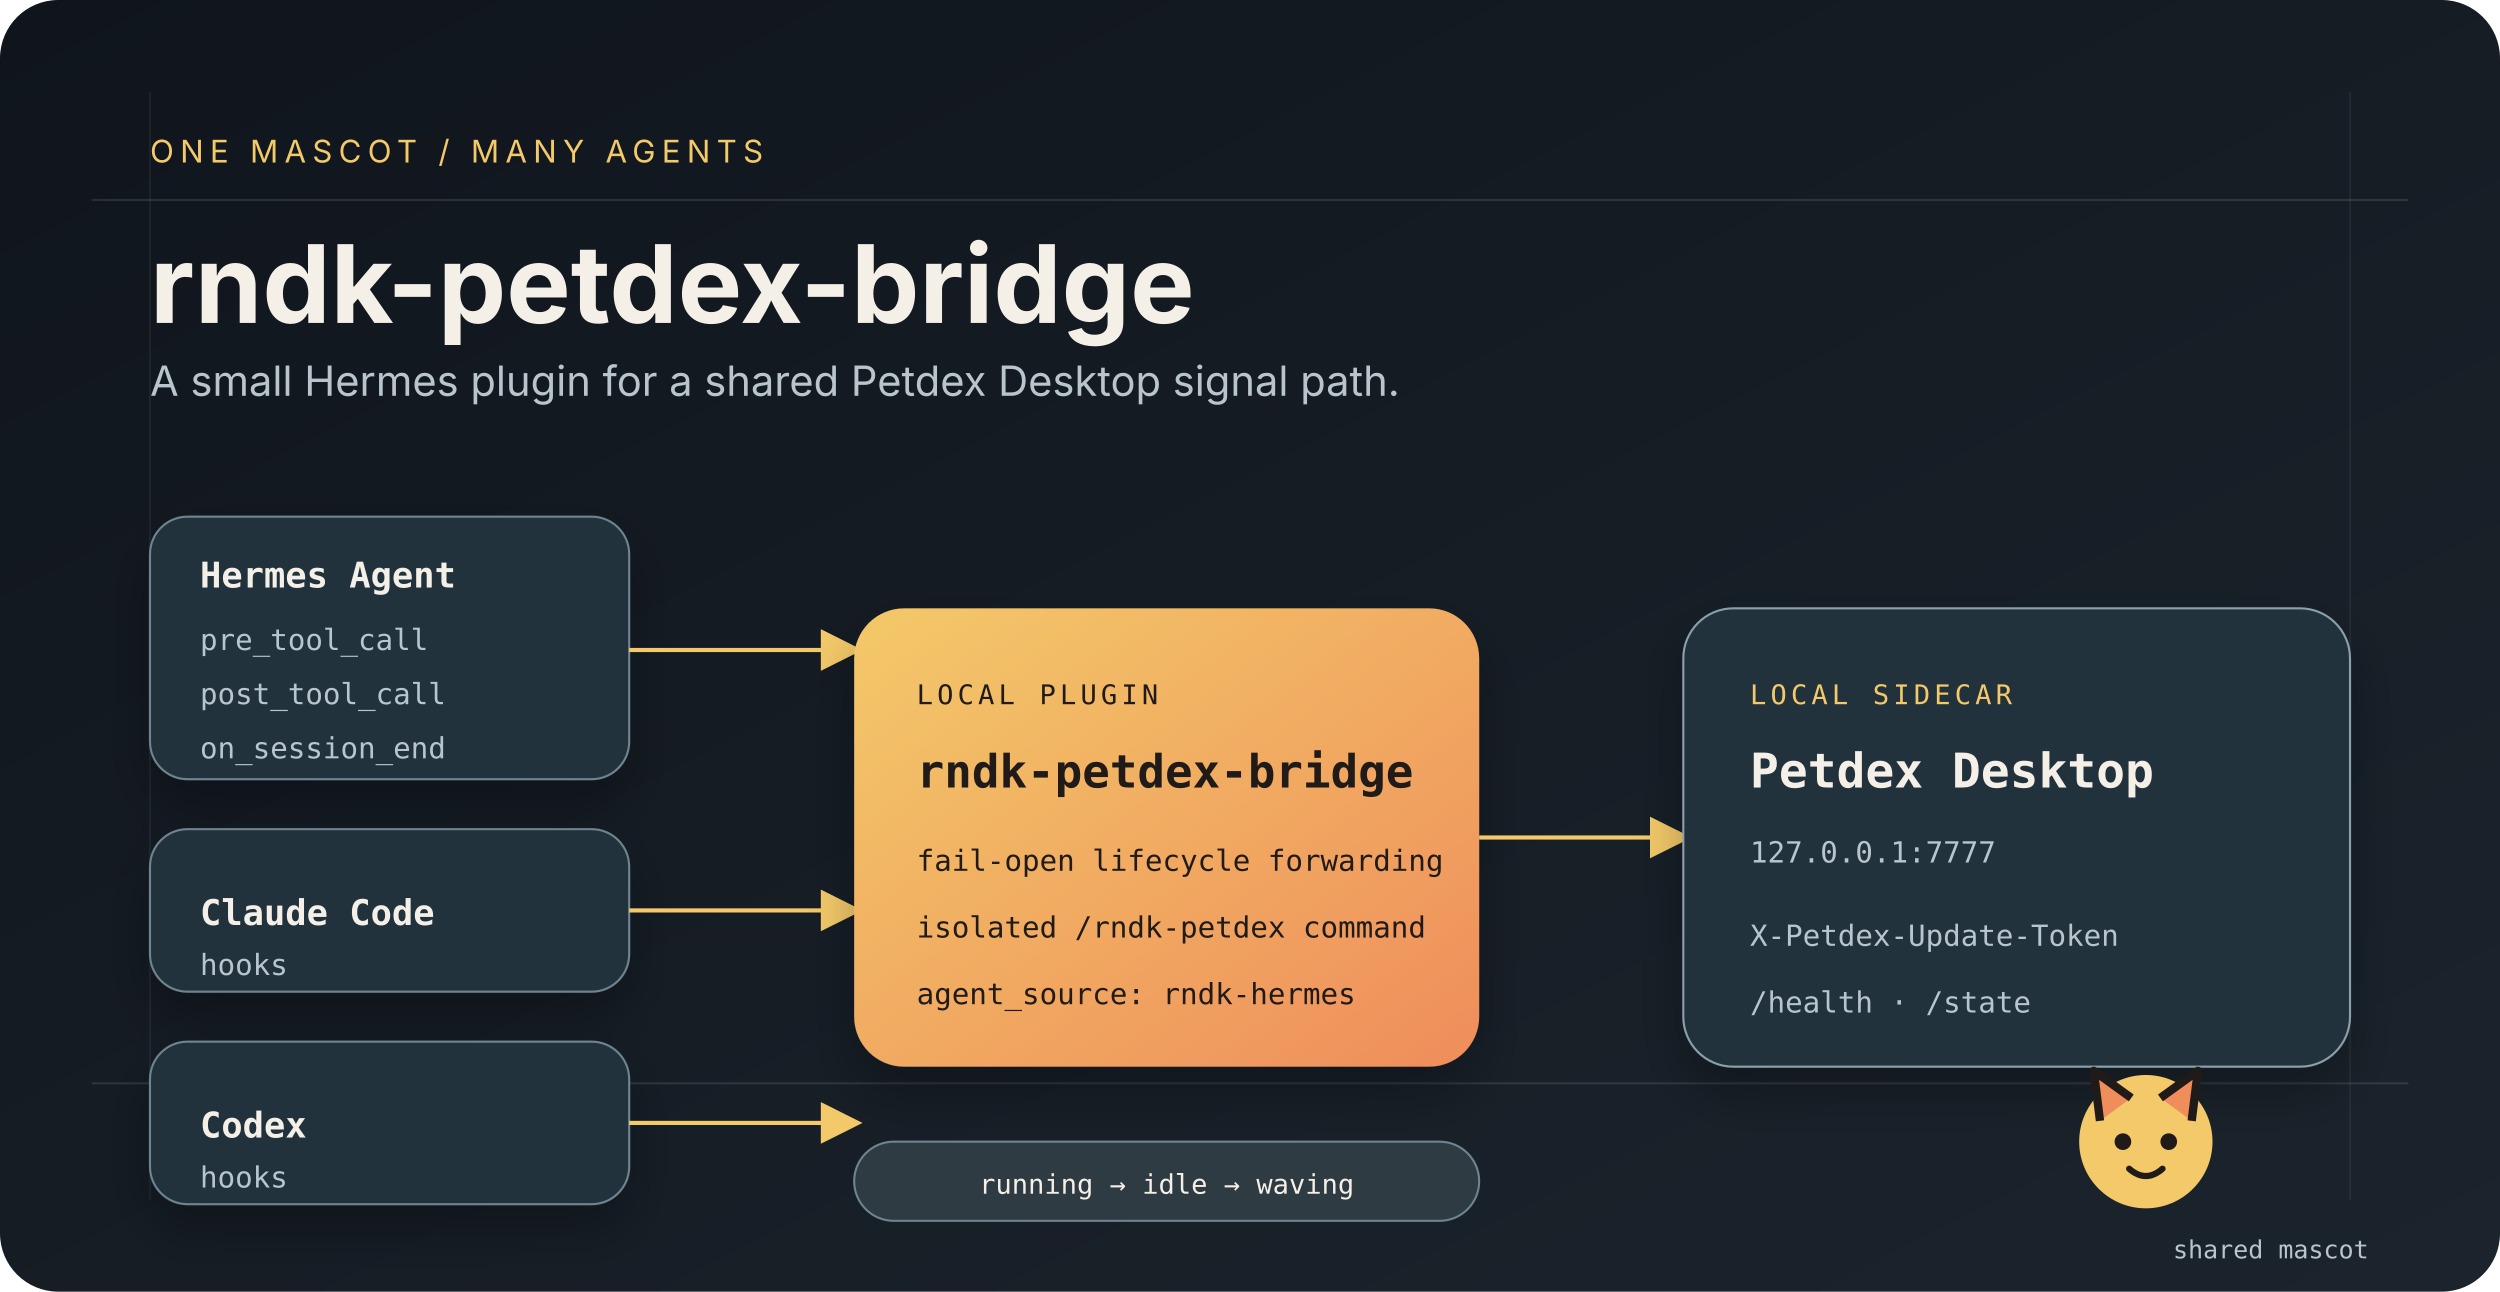
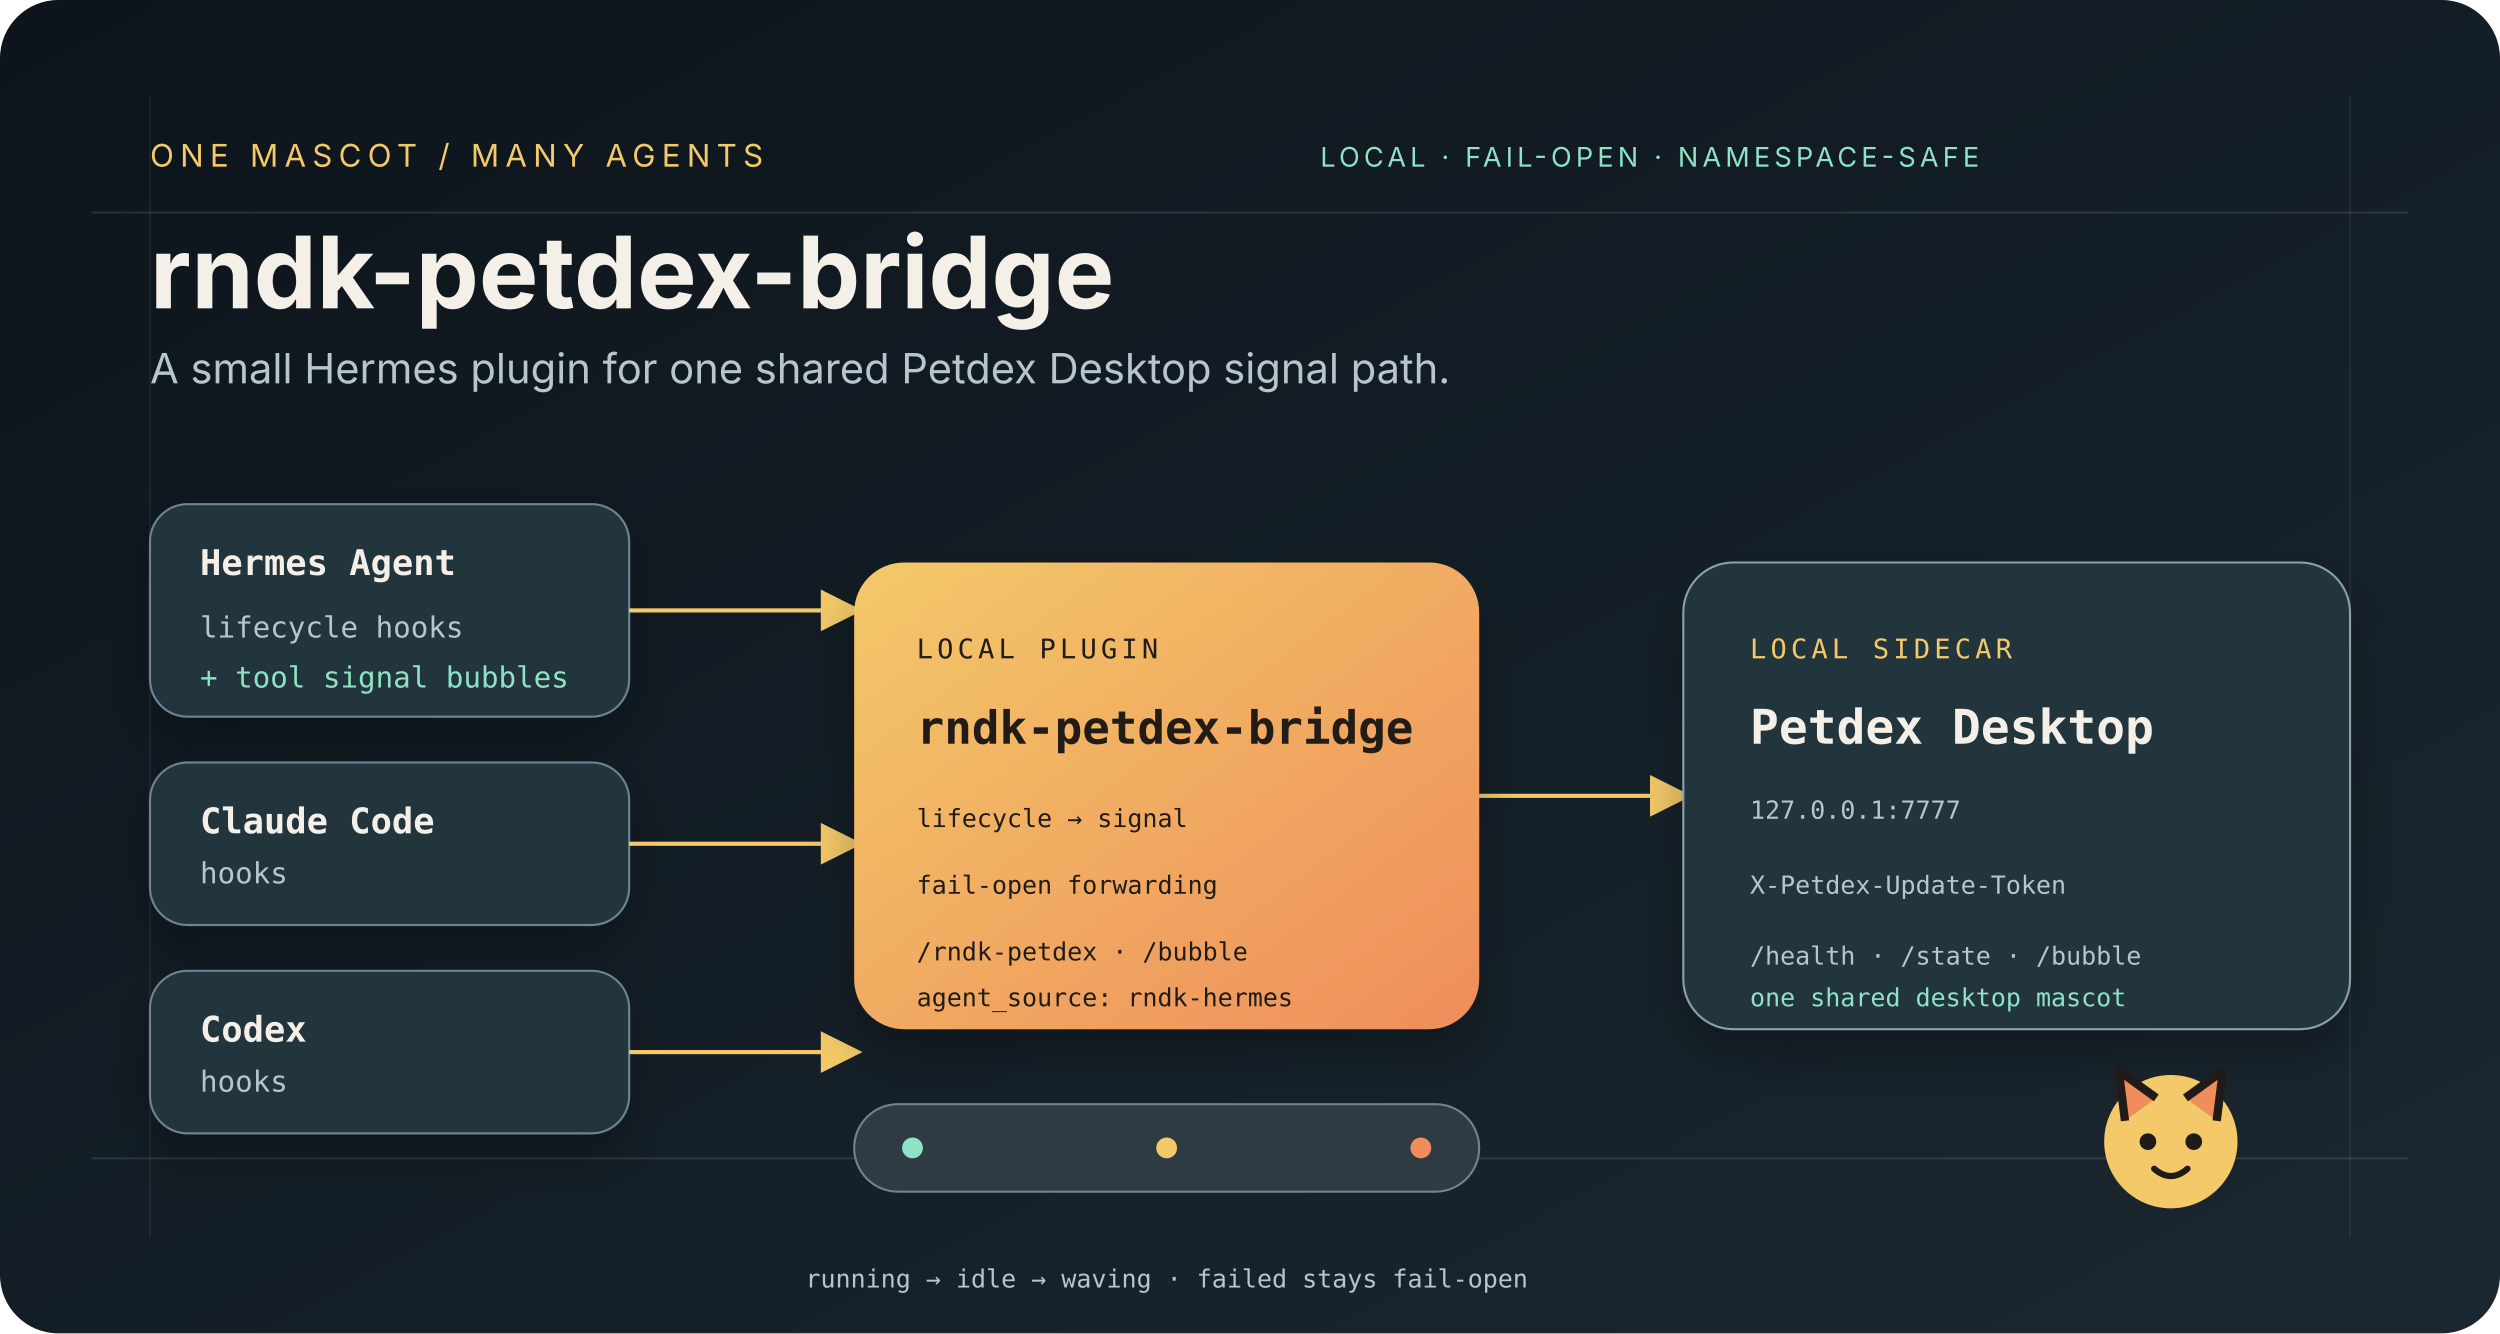
- <svg xmlns="http://www.w3.org/2000/svg" viewBox="0 0 1200 620" role="img" aria-labelledby="title desc">
+ <svg xmlns="http://www.w3.org/2000/svg" viewBox="0 0 1200 640" role="img" aria-labelledby="title desc">
  <defs>
    <linearGradient id="bg" x1="0" y1="0" x2="1" y2="1">
-       <stop offset="0" stop-color="#10151c" />
-       <stop offset="1" stop-color="#1b242d" />
+       <stop offset="0" stop-color="#0d141b" />
+       <stop offset="1" stop-color="#1b2730" />
    </linearGradient>
    <linearGradient id="bridge" x1="0" y1="0" x2="1" y2="1">
      <stop offset="0" stop-color="#f3c969" />
      <stop offset="1" stop-color="#ef8d5b" />
+     </linearGradient>
+     <linearGradient id="signal" x1="0" y1="0" x2="1" y2="0">
+       <stop offset="0" stop-color="#8ee3c4" />
+       <stop offset="1" stop-color="#f3c969" />
    </linearGradient>
    <filter id="softShadow" x="-20%" y="-20%" width="140%" height="140%">
      <feDropShadow dx="0" dy="12" stdDeviation="12" flood-color="#000000" flood-opacity=".28" />
    </filter>
    <marker id="arrow" markerWidth="10" markerHeight="10" refX="8" refY="5" orient="auto">
      <path d="M0 0L10 5L0 10Z" fill="#f3c969" />
    </marker>
  </defs>
-   <rect width="1200" height="620" rx="28" fill="url(#bg)" />
-   <path d="M44 96H1156M44 520H1156" stroke="#dce8ef" stroke-opacity=".12" />
-   <path d="M72 44V576M1128 44V576" stroke="#dce8ef" stroke-opacity=".06" />
+   <rect width="1200" height="640" rx="28" fill="url(#bg)" />
+   <path d="M44 102H1156M44 556H1156" stroke="#dce8ef" stroke-opacity=".12" />
+   <path d="M72 46V594M1128 46V594" stroke="#dce8ef" stroke-opacity=".06" />
  <g font-family="-apple-system,BlinkMacSystemFont,'Segoe UI',sans-serif" fill="#f5f0e7">
-     <text x="72" y="78" font-size="15" letter-spacing="3" fill="#f3c969">ONE MASCOT / MANY AGENTS</text>
-     <text x="72" y="155" font-size="52" font-weight="700">rndk-petdex-bridge</text>
-     <text x="72" y="190" font-size="20" fill="#b8c5cc">A small Hermes plugin for a shared Petdex Desktop signal path.</text>
+     <text x="72" y="80" font-size="15" letter-spacing="3" fill="#f3c969">ONE MASCOT / MANY AGENTS</text>
+     <text x="72" y="148" font-size="48" font-weight="700">rndk-petdex-bridge</text>
+     <text x="72" y="184" font-size="20" fill="#b8c5cc">A small Hermes plugin for one shared Petdex Desktop signal path.</text>
+     <text x="950" y="80" font-size="13" text-anchor="end" letter-spacing="2" fill="#8ee3c4">LOCAL · FAIL-OPEN · NAMESPACE-SAFE</text>
  </g>
-   <g font-family="ui-monospace,SFMono-Regular,Menlo,monospace" font-size="14">
-     <g filter="url(#softShadow)">
-       <rect x="72" y="248" width="230" height="126" rx="18" fill="#24323c" stroke="#6e8490" />
-       <rect x="72" y="398" width="230" height="78" rx="18" fill="#24323c" stroke="#6e8490" />
-       <rect x="72" y="500" width="230" height="78" rx="18" fill="#24323c" stroke="#6e8490" />
-     </g>
+   <g id="source-agents" font-family="ui-monospace,SFMono-Regular,Menlo,monospace" font-size="14" filter="url(#softShadow)">
+     <rect x="72" y="242" width="230" height="102" rx="18" fill="#24343e" stroke="#6e8490" />
+     <rect x="72" y="366" width="230" height="78" rx="18" fill="#24343e" stroke="#6e8490" />
+     <rect x="72" y="466" width="230" height="78" rx="18" fill="#24343e" stroke="#6e8490" />
    <g fill="#f5f0e7">
-       <text x="96" y="282" font-size="17" font-weight="700">Hermes Agent</text>
-       <text x="96" y="312" fill="#b8c5cc">pre_tool_call</text>
-       <text x="96" y="338" fill="#b8c5cc">post_tool_call</text>
-       <text x="96" y="364" fill="#b8c5cc">on_session_end</text>
-       <text x="96" y="444" font-size="17" font-weight="700">Claude Code</text>
-       <text x="96" y="468" fill="#b8c5cc">hooks</text>
-       <text x="96" y="546" font-size="17" font-weight="700">Codex</text>
-       <text x="96" y="570" fill="#b8c5cc">hooks</text>
-     </g>
-     <path d="M302 312H410" stroke="#f3c969" stroke-width="2" marker-end="url(#arrow)" />
-     <path d="M302 437H410" stroke="#f3c969" stroke-width="2" marker-end="url(#arrow)" />
-     <path d="M302 539H410" stroke="#f3c969" stroke-width="2" marker-end="url(#arrow)" />
-     <g filter="url(#softShadow)">
-       <rect x="410" y="292" width="300" height="220" rx="24" fill="url(#bridge)" />
-     </g>
-     <g fill="#201b18">
-       <text x="440" y="338" font-size="13" letter-spacing="2">LOCAL PLUGIN</text>
-       <text x="440" y="378" font-size="22" font-weight="700">rndk-petdex-bridge</text>
-       <text x="440" y="418">fail-open lifecycle forwarding</text>
-       <text x="440" y="450">isolated /rndk-petdex command</text>
-       <text x="440" y="482">agent_source: rndk-hermes</text>
-     </g>
-     <path d="M710 402H808" stroke="#f3c969" stroke-width="2" marker-end="url(#arrow)" />
-     <g filter="url(#softShadow)">
-       <rect x="808" y="292" width="320" height="220" rx="24" fill="#24323c" stroke="#8ba0aa" />
-     </g>
-     <g fill="#f5f0e7">
-       <text x="840" y="338" font-size="13" letter-spacing="2" fill="#f3c969">LOCAL SIDECAR</text>
-       <text x="840" y="378" font-size="23" font-weight="700">Petdex Desktop</text>
-       <text x="840" y="414" fill="#b8c5cc">127.0.0.1:7777</text>
-       <text x="840" y="454" fill="#b8c5cc">X-Petdex-Update-Token</text>
-       <text x="840" y="486" fill="#b8c5cc">/health  ·  /state</text>
+       <text x="96" y="276" font-size="17" font-weight="700">Hermes Agent</text>
+       <text x="96" y="306" fill="#b8c5cc">lifecycle hooks</text>
+       <text x="96" y="330" fill="#8ee3c4">+ tool signal bubbles</text>
+       <text x="96" y="400" font-size="17" font-weight="700">Claude Code</text>
+       <text x="96" y="424" fill="#b8c5cc">hooks</text>
+       <text x="96" y="500" font-size="17" font-weight="700">Codex</text>
+       <text x="96" y="524" fill="#b8c5cc">hooks</text>
    </g>
  </g>
-   <g font-family="ui-monospace,SFMono-Regular,Menlo,monospace" font-size="13">
-     <rect x="410" y="548" width="300" height="38" rx="19" fill="#2e3b43" stroke="#6e8490" />
-     <text x="560" y="573" text-anchor="middle" fill="#f5f0e7">running → idle → waving</text>
+   <g stroke="#f3c969" stroke-width="2" marker-end="url(#arrow)" fill="none">
+     <path d="M302 293H410" />
+     <path d="M302 405H410" />
+     <path d="M302 505H410" />
+     <path d="M710 382H808" />
  </g>
-   <g transform="translate(1030 548)">
+   <g id="bridge-node" font-family="ui-monospace,SFMono-Regular,Menlo,monospace" filter="url(#softShadow)">
+     <rect x="410" y="270" width="300" height="224" rx="24" fill="url(#bridge)" />
+     <g fill="#201b18">
+       <text x="440" y="316" font-size="13" letter-spacing="2">LOCAL PLUGIN</text>
+       <text x="440" y="357" font-size="22" font-weight="700">rndk-petdex-bridge</text>
+       <text x="440" y="397">lifecycle → signal</text>
+       <text x="440" y="429">fail-open forwarding</text>
+       <text x="440" y="461">/rndk-petdex · /bubble</text>
+       <text x="440" y="483" font-size="12">agent_source: rndk-hermes</text>
+     </g>
+   </g>
+   <g id="sidecar-node" font-family="ui-monospace,SFMono-Regular,Menlo,monospace" filter="url(#softShadow)">
+     <rect x="808" y="270" width="320" height="224" rx="24" fill="#24343e" stroke="#8ba0aa" />
+     <g fill="#f5f0e7">
+       <text x="840" y="316" font-size="13" letter-spacing="2" fill="#f3c969">LOCAL SIDECAR</text>
+       <text x="840" y="357" font-size="23" font-weight="700">Petdex Desktop</text>
+       <text x="840" y="393" fill="#b8c5cc">127.0.0.1:7777</text>
+       <text x="840" y="429" fill="#b8c5cc">X-Petdex-Update-Token</text>
+       <text x="840" y="463" fill="#b8c5cc">/health · /state · /bubble</text>
+       <text x="840" y="483" font-size="12" fill="#8ee3c4">one shared desktop mascot</text>
+     </g>
+   </g>
+   <g id="signal-strip" font-family="ui-monospace,SFMono-Regular,Menlo,monospace">
+     <rect x="410" y="530" width="300" height="42" rx="21" fill="#2e3b43" stroke="#6e8490" />
+     <path d="M438 551H682" stroke="url(#signal)" stroke-width="3" stroke-linecap="round" />
+     <circle cx="438" cy="551" r="5" fill="#8ee3c4" />
+     <circle cx="560" cy="551" r="5" fill="#f3c969" />
+     <circle cx="682" cy="551" r="5" fill="#ef8d5b" />
+     <text x="560" y="618" text-anchor="middle" font-size="12" fill="#b8c5cc">running → idle → waving · failed stays fail-open</text>
+   </g>
+   <g id="shared-mascot" transform="translate(1042 548)">
    <circle r="32" fill="#f3c969" />
    <path d="M-22 -10L-25 -34L-7 -21M22 -10L25 -34L7 -21" fill="#ef8d5b" stroke="#201b18" stroke-width="4" stroke-linejoin="round" />
    <circle cx="-11" cy="0" r="4" fill="#201b18" />
    <circle cx="11" cy="0" r="4" fill="#201b18" />
    <path d="M-8 13Q0 20 8 13" fill="none" stroke="#201b18" stroke-width="3" stroke-linecap="round" />
  </g>
-   <text x="1090" y="604" text-anchor="middle" font-family="ui-monospace,SFMono-Regular,Menlo,monospace" font-size="12" fill="#b8c5cc">shared mascot</text>
</svg>
